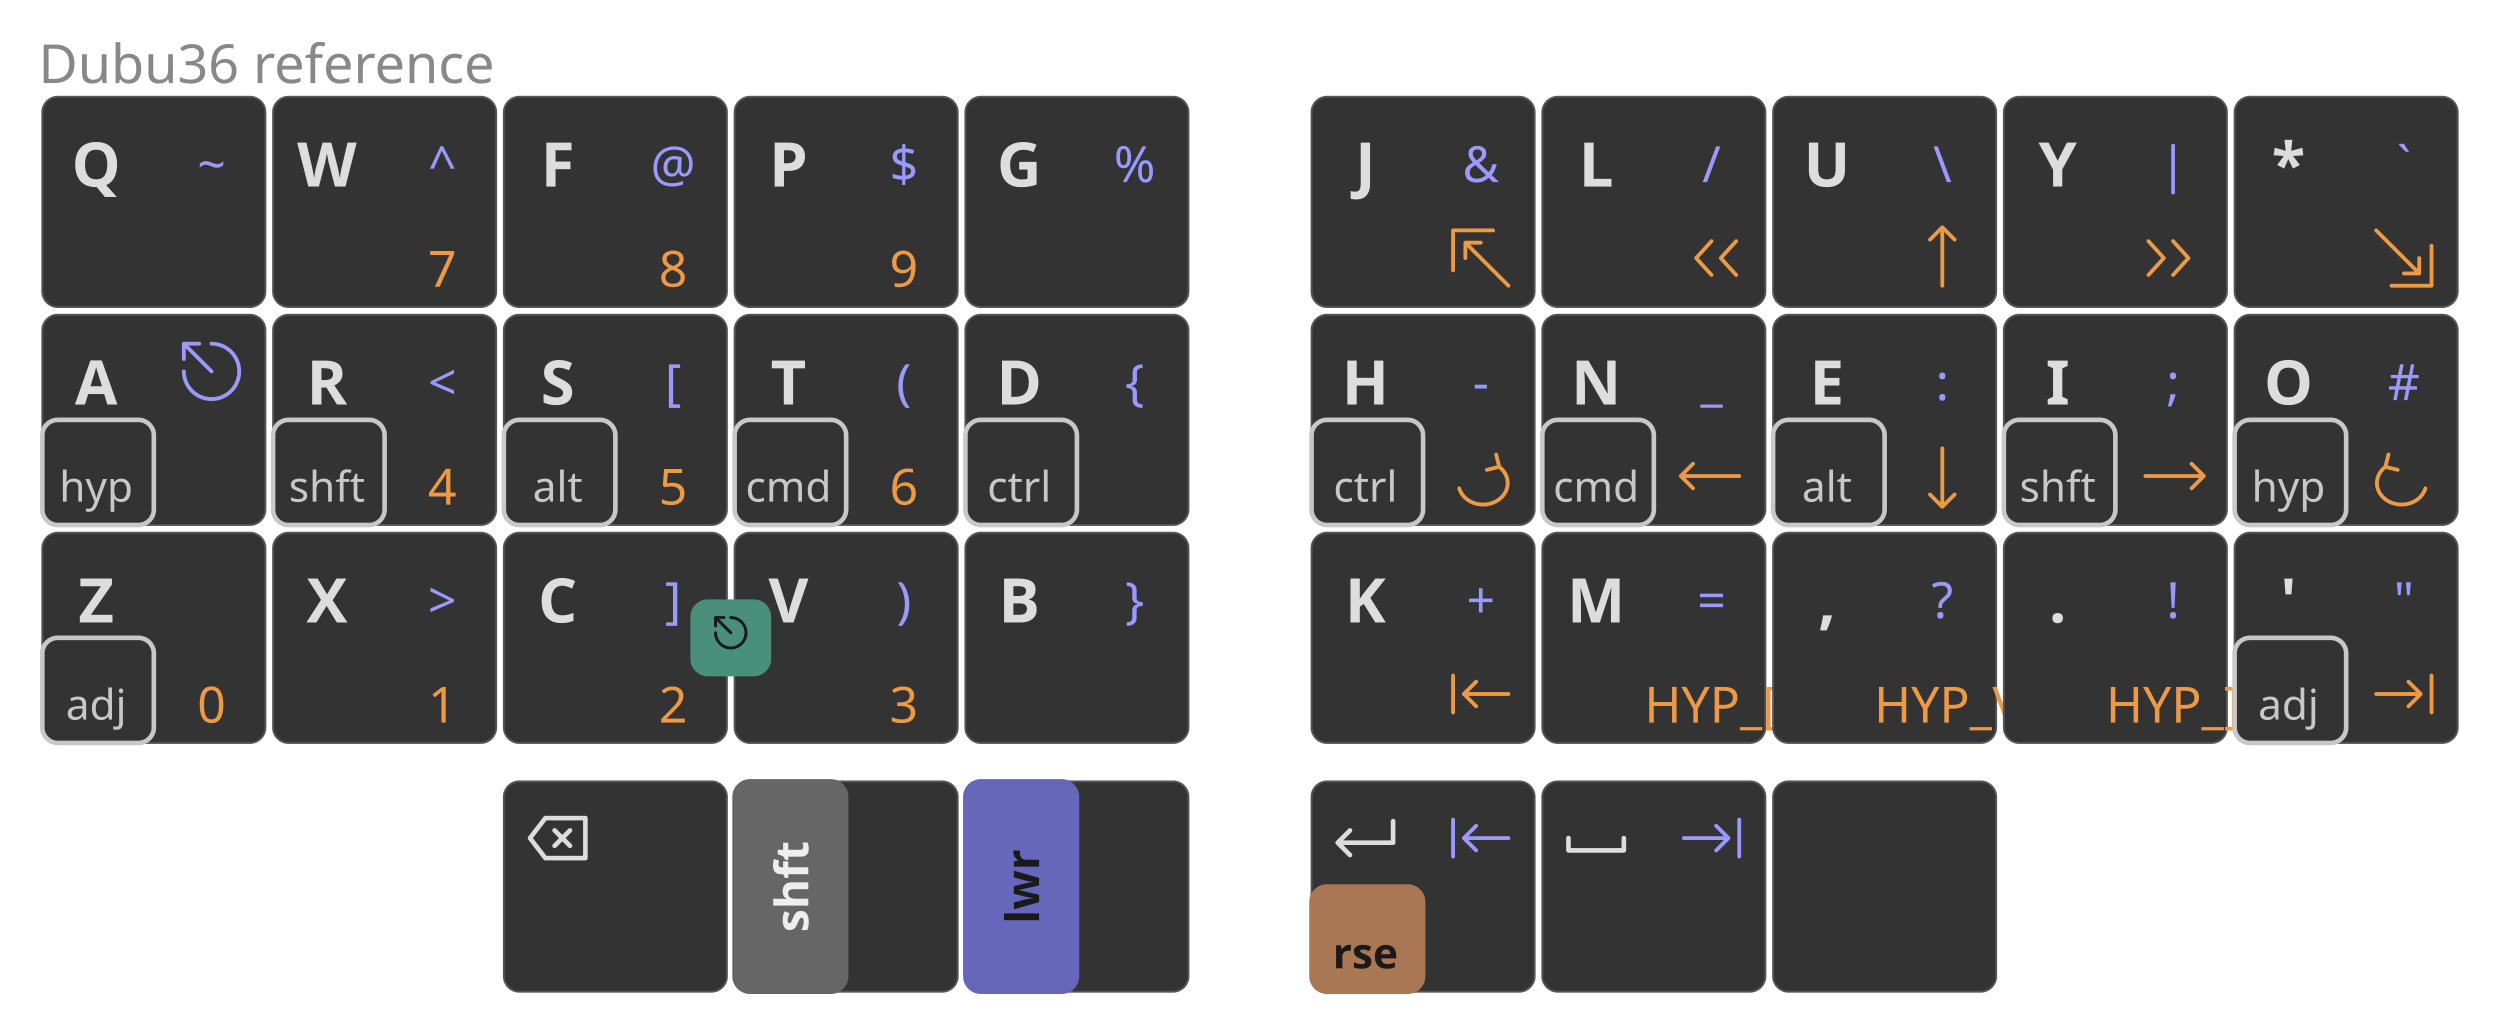
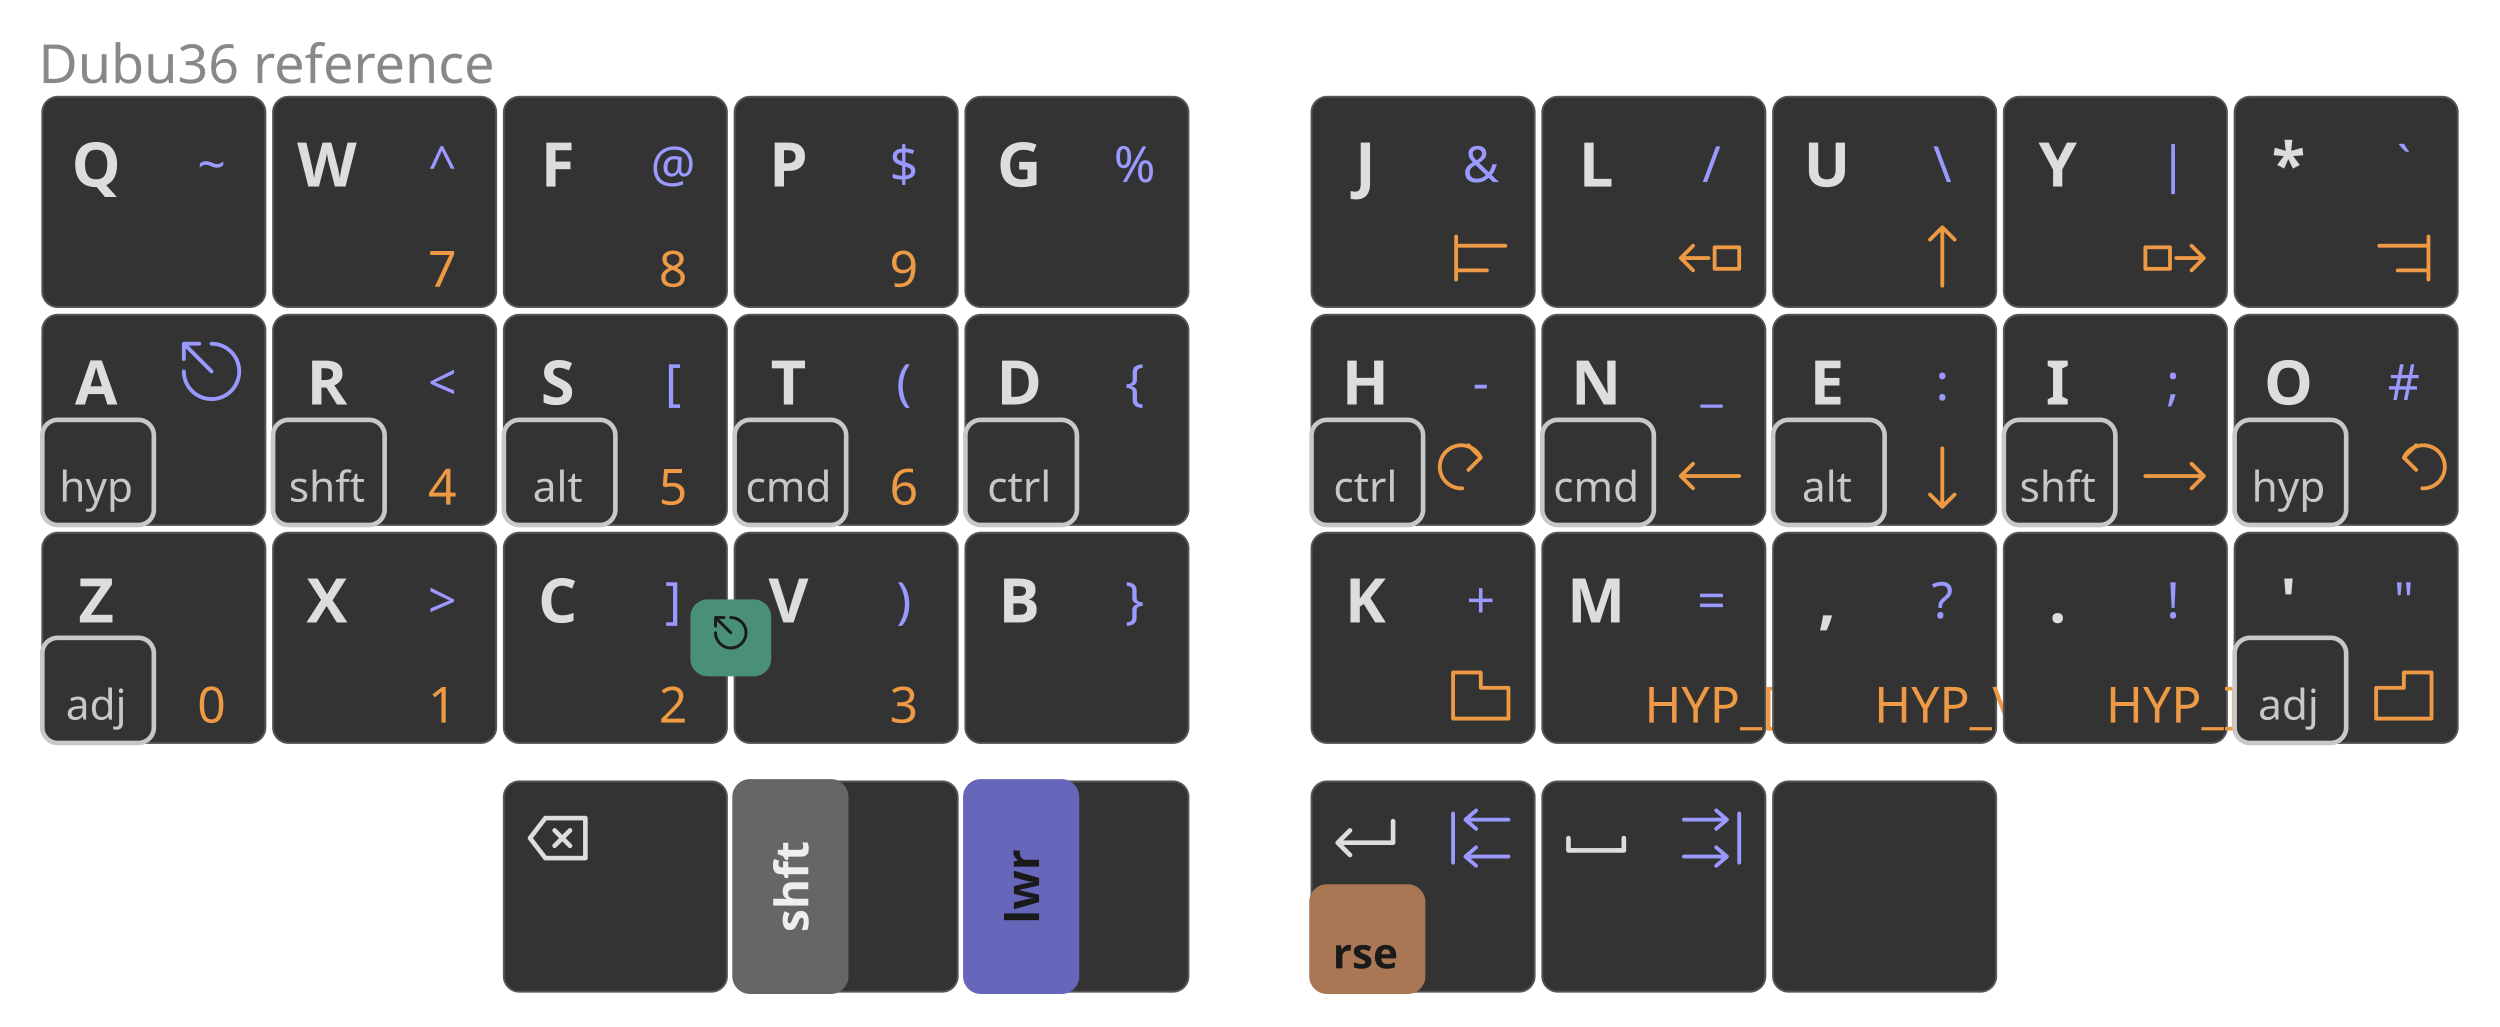
<svg xmlns="http://www.w3.org/2000/svg" class="keymap" width="650" height="267" viewBox="-10 -24 650.0 266.68">
  <style>svg.keymap { background: #1e1e2e; font-family: sans-serif; }
    rect.keycap { fill: #333333; stroke: #555555; stroke-width: 0.5px; }
    text { fill: #c8c8c8; text-anchor: middle; dominant-baseline: central; }
    text.base { font-size: 16px; font-weight: 600; fill: #dddddd; }
    text.hold { font-size: 11px; }
    text.sym { font-size: 13px; fill: #9999ff; }
    text.num { font-size: 13px; fill: #ee9944; }
    text.oneshot { font-size: 12px; font-weight: 600; }
    use.glyph { fill: none; stroke: #c8c8c8; stroke-width: 2.5px;
                stroke-linecap: round; stroke-linejoin: round; }
    use.glyph.base { stroke: #dddddd; stroke-width: 3px; }
    use.glyph.sym { stroke: #9999ff; }
    use.glyph.num { stroke: #ee9944; }
    rect.hold-box { stroke-width: 1.2px; }
    rect.hold-box.tap-preferred.mod { fill: none; stroke: #c8c8c8; }
    rect.hold-box.tap-preferred.sym { fill: none; stroke: #9999ff; }
    rect.hold-box.tap-preferred.nav { fill: none; stroke: #ee9944; }
    rect.hold-box.hold-preferred.mod { fill: #666666; stroke: #666666; }
    rect.hold-box.hold-preferred.sym { fill: #6666bb; stroke: #6666bb; }
    rect.hold-box.hold-preferred.nav { fill: #aa7755; stroke: #aa7755; }
    rect.hold-box.oneshot.mod { fill: #666666; stroke: #666666; }
    rect.hold-box.oneshot.sym { fill: #6666bb; stroke: #6666bb; }
    rect.hold-box.oneshot.nav { fill: #aa7755; stroke: #aa7755; }
    text.hold.hold-preferred.mod, text.oneshot.mod { fill: #eeeeee; font-weight: 700; }
    text.hold.hold-preferred.sym, text.oneshot.sym,
    text.hold.hold-preferred.nav, text.oneshot.nav { fill: #1a1a1a; font-weight: 700; }
    text.hold.tap-preferred { fill: #c8c8c8; }
    text.title { font-size: 14px; fill: #888888; text-anchor: start; }
    rect.combo-badge { fill: #4a8f7a; stroke: #4a8f7a; }
    use.glyph.combo { stroke: #1a1a1a; stroke-width: 3.5px; }
    text.combo { font-size: 9px; font-weight: 700; fill: #1a1a1a; }</style>
  <defs>
    <path id="glyph_backspace" class="symbol" transform="scale(0.4) translate(-24,-30)" d="M22,19l10,10 M22,29l10-10 M6,24l10,13h26v-26h-26z" />
    <path id="glyph_delete-word" class="symbol" transform="scale(0.4) translate(-24,-30)" d="M22,19l10,10 M22,29l10-10 M6,24l10,13h26v-26h-26z M6,17l-6,7,6,7" />
    <path id="glyph_return" class="symbol" transform="scale(0.4) translate(-24,-30)" d="M42,13V27H6 m8-8l-8,8l8,8" />
    <path id="glyph_space" class="symbol" transform="scale(0.4) translate(-24,-30)" d="M42,24V32H6V24" />
    <path id="glyph_escape" class="symbol" transform="scale(0.4) translate(-24,-30)" d="M24,24l-18-18 m0,10v-10h10 M24,6A18,18,0,1,1,6,24" />
    <path id="glyph_up" class="symbol" transform="scale(0.4) translate(-24,-30)" d="M24,42v-36 m-8,6l8-8l8,8" />
    <path id="glyph_down" class="symbol" transform="scale(0.4) translate(-24,-30)" d="M24,6v36 m-8,-6l8,8l8-8" />
    <path id="glyph_left" class="symbol" transform="scale(0.4) translate(-24,-30)" d="M42,24h-36 m6-8l-8,8l8,8" />
    <path id="glyph_right" class="symbol" transform="scale(0.4) translate(-24,-30)" d="M6,24h36 m-6-8l8,8l-8,8" />
-     <path id="glyph_tab" class="symbol" transform="scale(0.4) translate(-24,-30)" d="M6,24h27 m-6-8l8,8l-8,8 M42,12V36" />
-     <path id="glyph_btab" class="symbol" transform="scale(0.4) translate(-24,-30)" d="M42,24h-27 m6-8l-8,8l8,8 M6,12V36" />
-     <path id="glyph_home" class="symbol" transform="scale(0.4) translate(-24,-30)" d="M42,42l-28-28 m0,10v-10h10 m8-8h-26v26" />
-     <path id="glyph_end" class="symbol" transform="scale(0.4) translate(-24,-30)" d="M6,6l28,28 m0-10v10h-10 m-8,8h26v-26" />
-     <path id="glyph_word-right" class="symbol" transform="scale(0.4) translate(-24,-30)" d="M8,13l10,11-10,11 M24,13l10,11-10,11" />
-     <path id="glyph_word-left" class="symbol" transform="scale(0.4) translate(-24,-30)" d="M40,13l-10,11,10,11 M24,13l-10,11,10,11" />
-     <path id="glyph_hist-fwd" class="symbol" transform="scale(0.4) translate(-24,-30)" d="M10,32A16,14,0,1,0,36,18 m-2,-8l2,8l-8,2" />
-     <path id="glyph_hist-back" class="symbol" transform="scale(0.4) translate(-24,-30)" d="M38,32A16,14,0,1,1,12,18 m2,-8l-2,8l8,2" />
+     <path id="glyph_tab" class="symbol" transform="scale(0.4) translate(-24,-30)" d="M6,12H32m-5-6l7,6l-7,6 M6,36H32m-5-6l7,6l-7,6 M42,8v32" />
+     <path id="glyph_btab" class="symbol" transform="scale(0.4) translate(-24,-30)" d="M42,12H16m5-6l-7,6l7,6 M42,36H16m5-6l-7,6l7,6 M6,8v32" />
+     <path id="glyph_home" class="symbol" transform="scale(0.4) translate(-24,-30)" d="M8,10v28 M8,16h32 M8,32h20" />
+     <path id="glyph_end" class="symbol" transform="scale(0.4) translate(-24,-30)" d="M40,10v28 M8,16h32 M20,32h20" />
+     <path id="glyph_word-left" class="symbol" transform="scale(0.4) translate(-24,-30)" d="M22,24h-16m6-8l-8,8l8,8 M26,17h16v14h-16z" />
+     <path id="glyph_word-right" class="symbol" transform="scale(0.4) translate(-24,-30)" d="M6,17h16v14h-16z M26,24h16m-6-8l8,8l-8,8" />
+     <path id="glyph_hist-back" class="symbol" transform="scale(0.4) translate(-24,-30)" d="M36,32A14,14 0 1 0 24,12m8-8l-8,8l8,8" />
+     <path id="glyph_hist-fwd" class="symbol" transform="scale(0.4) translate(-24,-30)" d="M12,32A14,14 0 1 1 24,12m-8-8l8,8l-8,8" />
+     <path id="glyph_app-tab-prev" class="symbol" transform="scale(0.4) translate(-24,-30)" d="M6,10h18v10h18v20H6z" />
+     <path id="glyph_app-tab-next" class="symbol" transform="scale(0.4) translate(-24,-30)" d="M6,20h18v-10h18v30H6z" />
  </defs>
  <text class="title" x="0" y="-8">Dubu36 reference</text>
  <g transform="translate(0.00,0.00)">
    <rect class="keycap" x="1.0" y="1.0" width="58.0" height="54.67" rx="4.0" ry="4.0" />
    <text class="base" x="15.0" y="18.134">Q</text>
    <text class="sym" x="45.0" y="18.134">~</text>
  </g>
  <g transform="translate(60.00,0.00)">
    <rect class="keycap" x="1.0" y="1.0" width="58.0" height="54.67" rx="4.0" ry="4.0" />
    <text class="base" x="15.0" y="18.134">W</text>
    <text class="sym" x="45.0" y="18.134">^</text>
    <text class="num" x="45.0" y="45.336">7</text>
  </g>
  <g transform="translate(120.00,0.00)">
    <rect class="keycap" x="1.0" y="1.0" width="58.0" height="54.67" rx="4.0" ry="4.0" />
    <text class="base" x="15.0" y="18.134">F</text>
    <text class="sym" x="45.0" y="18.134">@</text>
    <text class="num" x="45.0" y="45.336">8</text>
  </g>
  <g transform="translate(180.00,0.00)">
    <rect class="keycap" x="1.0" y="1.0" width="58.0" height="54.67" rx="4.0" ry="4.0" />
    <text class="base" x="15.0" y="18.134">P</text>
    <text class="sym" x="45.0" y="18.134">$</text>
    <text class="num" x="45.0" y="45.336">9</text>
  </g>
  <g transform="translate(240.00,0.00)">
    <rect class="keycap" x="1.0" y="1.0" width="58.0" height="54.67" rx="4.0" ry="4.0" />
    <text class="base" x="15.0" y="18.134">G</text>
    <text class="sym" x="45.0" y="18.134">%</text>
  </g>
  <g transform="translate(330.00,0.00)">
    <rect class="keycap" x="1.0" y="1.0" width="58.0" height="54.67" rx="4.0" ry="4.0" />
    <text class="base" x="15.0" y="18.134">J</text>
    <text class="sym" x="45.0" y="18.134">&amp;</text>
    <use class="glyph num" href="#glyph_home" x="45.0" y="45.336" />
  </g>
  <g transform="translate(390.00,0.00)">
    <rect class="keycap" x="1.0" y="1.0" width="58.0" height="54.67" rx="4.0" ry="4.0" />
    <text class="base" x="15.0" y="18.134">L</text>
    <text class="sym" x="45.0" y="18.134">/</text>
    <use class="glyph num" href="#glyph_word-left" x="45.0" y="45.336" />
  </g>
  <g transform="translate(450.00,0.00)">
    <rect class="keycap" x="1.0" y="1.0" width="58.0" height="54.67" rx="4.0" ry="4.0" />
    <text class="base" x="15.0" y="18.134">U</text>
    <text class="sym" x="45.0" y="18.134">\</text>
    <use class="glyph num" href="#glyph_up" x="45.0" y="45.336" />
  </g>
  <g transform="translate(510.00,0.00)">
    <rect class="keycap" x="1.0" y="1.0" width="58.0" height="54.67" rx="4.0" ry="4.0" />
    <text class="base" x="15.0" y="18.134">Y</text>
    <text class="sym" x="45.0" y="18.134">|</text>
    <use class="glyph num" href="#glyph_word-right" x="45.0" y="45.336" />
  </g>
  <g transform="translate(570.00,0.00)">
    <rect class="keycap" x="1.0" y="1.0" width="58.0" height="54.67" rx="4.0" ry="4.0" />
    <text class="base" x="15.0" y="18.134">*</text>
    <text class="sym" x="45.0" y="18.134">`</text>
    <use class="glyph num" href="#glyph_end" x="45.0" y="45.336" />
  </g>
  <g transform="translate(0.00,56.67)">
    <rect class="keycap" x="1.0" y="1.0" width="58.0" height="54.67" rx="4.0" ry="4.0" />
    <rect class="hold-box tap-preferred mod" x="1.0" y="28.335" width="29.0" height="27.335" rx="4.0" ry="4.0" />
    <text class="base" x="15.0" y="18.134">A</text>
    <text class="hold tap-preferred mod" x="15.0" y="45.336">hyp</text>
    <use class="glyph sym" href="#glyph_escape" x="45.0" y="18.134" />
  </g>
  <g transform="translate(60.00,56.67)">
    <rect class="keycap" x="1.0" y="1.0" width="58.0" height="54.67" rx="4.0" ry="4.0" />
    <rect class="hold-box tap-preferred mod" x="1.0" y="28.335" width="29.0" height="27.335" rx="4.0" ry="4.0" />
    <text class="base" x="15.0" y="18.134">R</text>
    <text class="hold tap-preferred mod" x="15.0" y="45.336">shft</text>
    <text class="sym" x="45.0" y="18.134">&lt;</text>
    <text class="num" x="45.0" y="45.336">4</text>
  </g>
  <g transform="translate(120.00,56.67)">
    <rect class="keycap" x="1.0" y="1.0" width="58.0" height="54.67" rx="4.0" ry="4.0" />
    <rect class="hold-box tap-preferred mod" x="1.0" y="28.335" width="29.0" height="27.335" rx="4.0" ry="4.0" />
    <text class="base" x="15.0" y="18.134">S</text>
    <text class="hold tap-preferred mod" x="15.0" y="45.336">alt</text>
    <text class="sym" x="45.0" y="18.134">[</text>
    <text class="num" x="45.0" y="45.336">5</text>
  </g>
  <g transform="translate(180.00,56.67)">
    <rect class="keycap" x="1.0" y="1.0" width="58.0" height="54.67" rx="4.0" ry="4.0" />
    <rect class="hold-box tap-preferred mod" x="1.0" y="28.335" width="29.0" height="27.335" rx="4.0" ry="4.0" />
    <text class="base" x="15.0" y="18.134">T</text>
    <text class="hold tap-preferred mod" x="15.0" y="45.336">cmd</text>
    <text class="sym" x="45.0" y="18.134">(</text>
    <text class="num" x="45.0" y="45.336">6</text>
  </g>
  <g transform="translate(240.00,56.67)">
    <rect class="keycap" x="1.0" y="1.0" width="58.0" height="54.67" rx="4.0" ry="4.0" />
    <rect class="hold-box tap-preferred mod" x="1.0" y="28.335" width="29.0" height="27.335" rx="4.0" ry="4.0" />
    <text class="base" x="15.0" y="18.134">D</text>
    <text class="hold tap-preferred mod" x="15.0" y="45.336">ctrl</text>
    <text class="sym" x="45.0" y="18.134">{</text>
  </g>
  <g transform="translate(330.00,56.67)">
    <rect class="keycap" x="1.0" y="1.0" width="58.0" height="54.67" rx="4.0" ry="4.0" />
    <rect class="hold-box tap-preferred mod" x="1.0" y="28.335" width="29.0" height="27.335" rx="4.0" ry="4.0" />
    <text class="base" x="15.0" y="18.134">H</text>
    <text class="hold tap-preferred mod" x="15.0" y="45.336">ctrl</text>
    <text class="sym" x="45.0" y="18.134">-</text>
    <use class="glyph num" href="#glyph_hist-fwd" x="45.0" y="45.336" />
  </g>
  <g transform="translate(390.00,56.67)">
    <rect class="keycap" x="1.0" y="1.0" width="58.0" height="54.67" rx="4.0" ry="4.0" />
    <rect class="hold-box tap-preferred mod" x="1.0" y="28.335" width="29.0" height="27.335" rx="4.0" ry="4.0" />
    <text class="base" x="15.0" y="18.134">N</text>
    <text class="hold tap-preferred mod" x="15.0" y="45.336">cmd</text>
    <text class="sym" x="45.0" y="18.134">_</text>
    <use class="glyph num" href="#glyph_left" x="45.0" y="45.336" />
  </g>
  <g transform="translate(450.00,56.67)">
    <rect class="keycap" x="1.0" y="1.0" width="58.0" height="54.67" rx="4.0" ry="4.0" />
    <rect class="hold-box tap-preferred mod" x="1.0" y="28.335" width="29.0" height="27.335" rx="4.0" ry="4.0" />
    <text class="base" x="15.0" y="18.134">E</text>
    <text class="hold tap-preferred mod" x="15.0" y="45.336">alt</text>
    <text class="sym" x="45.0" y="18.134">:</text>
    <use class="glyph num" href="#glyph_down" x="45.0" y="45.336" />
  </g>
  <g transform="translate(510.00,56.67)">
    <rect class="keycap" x="1.0" y="1.0" width="58.0" height="54.67" rx="4.0" ry="4.0" />
    <rect class="hold-box tap-preferred mod" x="1.0" y="28.335" width="29.0" height="27.335" rx="4.0" ry="4.0" />
    <text class="base" x="15.0" y="18.134">I</text>
    <text class="hold tap-preferred mod" x="15.0" y="45.336">shft</text>
    <text class="sym" x="45.0" y="18.134">;</text>
    <use class="glyph num" href="#glyph_right" x="45.0" y="45.336" />
  </g>
  <g transform="translate(570.00,56.67)">
    <rect class="keycap" x="1.0" y="1.0" width="58.0" height="54.67" rx="4.0" ry="4.0" />
    <rect class="hold-box tap-preferred mod" x="1.0" y="28.335" width="29.0" height="27.335" rx="4.0" ry="4.0" />
    <text class="base" x="15.0" y="18.134">O</text>
    <text class="hold tap-preferred mod" x="15.0" y="45.336">hyp</text>
    <text class="sym" x="45.0" y="18.134">#</text>
    <use class="glyph num" href="#glyph_hist-back" x="45.0" y="45.336" />
  </g>
  <g transform="translate(0.00,113.34)">
    <rect class="keycap" x="1.0" y="1.0" width="58.0" height="54.67" rx="4.0" ry="4.0" />
    <rect class="hold-box tap-preferred mod" x="1.0" y="28.335" width="29.0" height="27.335" rx="4.0" ry="4.0" />
    <text class="base" x="15.0" y="18.134">Z</text>
    <text class="hold tap-preferred mod" x="15.0" y="45.336">adj</text>
    <text class="num" x="45.0" y="45.336">0</text>
  </g>
  <g transform="translate(60.00,113.34)">
    <rect class="keycap" x="1.0" y="1.0" width="58.0" height="54.67" rx="4.0" ry="4.0" />
    <text class="base" x="15.0" y="18.134">X</text>
    <text class="sym" x="45.0" y="18.134">&gt;</text>
    <text class="num" x="45.0" y="45.336">1</text>
  </g>
  <g transform="translate(120.00,113.34)">
    <rect class="keycap" x="1.0" y="1.0" width="58.0" height="54.67" rx="4.0" ry="4.0" />
    <text class="base" x="15.0" y="18.134">C</text>
    <text class="sym" x="45.0" y="18.134">]</text>
    <text class="num" x="45.0" y="45.336">2</text>
  </g>
  <g transform="translate(180.00,113.34)">
    <rect class="keycap" x="1.0" y="1.0" width="58.0" height="54.67" rx="4.0" ry="4.0" />
    <text class="base" x="15.0" y="18.134">V</text>
    <text class="sym" x="45.0" y="18.134">)</text>
    <text class="num" x="45.0" y="45.336">3</text>
  </g>
  <g transform="translate(240.00,113.34)">
    <rect class="keycap" x="1.0" y="1.0" width="58.0" height="54.67" rx="4.0" ry="4.0" />
    <text class="base" x="15.0" y="18.134">B</text>
    <text class="sym" x="45.0" y="18.134">}</text>
  </g>
  <g transform="translate(330.00,113.34)">
    <rect class="keycap" x="1.0" y="1.0" width="58.0" height="54.67" rx="4.0" ry="4.0" />
    <text class="base" x="15.0" y="18.134">K</text>
    <text class="sym" x="45.0" y="18.134">+</text>
-     <use class="glyph num" href="#glyph_btab" x="45.0" y="45.336" />
+     <use class="glyph num" href="#glyph_app-tab-prev" x="45.0" y="45.336" />
  </g>
  <g transform="translate(390.00,113.34)">
    <rect class="keycap" x="1.0" y="1.0" width="58.0" height="54.67" rx="4.0" ry="4.0" />
    <text class="base" x="15.0" y="18.134">M</text>
    <text class="sym" x="45.0" y="18.134">=</text>
    <text class="num" x="45.0" y="45.336">HYP_[</text>
  </g>
  <g transform="translate(450.00,113.34)">
    <rect class="keycap" x="1.0" y="1.0" width="58.0" height="54.67" rx="4.0" ry="4.0" />
    <text class="base" x="15.0" y="18.134">,</text>
    <text class="sym" x="45.0" y="18.134">?</text>
    <text class="num" x="45.0" y="45.336">HYP_\</text>
  </g>
  <g transform="translate(510.00,113.34)">
    <rect class="keycap" x="1.0" y="1.0" width="58.0" height="54.67" rx="4.0" ry="4.0" />
    <text class="base" x="15.0" y="18.134">.</text>
    <text class="sym" x="45.0" y="18.134">!</text>
    <text class="num" x="45.0" y="45.336">HYP_]</text>
  </g>
  <g transform="translate(570.00,113.34)">
    <rect class="keycap" x="1.0" y="1.0" width="58.0" height="54.67" rx="4.0" ry="4.0" />
    <rect class="hold-box tap-preferred mod" x="1.0" y="28.335" width="29.0" height="27.335" rx="4.0" ry="4.0" />
    <text class="base" x="15.0" y="18.134">'</text>
    <text class="hold tap-preferred mod" x="15.0" y="45.336">adj</text>
    <text class="sym" x="45.0" y="18.134">"</text>
-     <use class="glyph num" href="#glyph_tab" x="45.0" y="45.336" />
+     <use class="glyph num" href="#glyph_app-tab-next" x="45.0" y="45.336" />
  </g>
  <g transform="translate(120.00,178.01)">
    <rect class="keycap" x="1.0" y="1.0" width="58.0" height="54.67" rx="4.0" ry="4.0" />
    <use class="glyph base" href="#glyph_backspace" x="15.0" y="18.134" />
  </g>
  <g transform="translate(180.00,178.01)">
    <rect class="keycap" x="1.0" y="1.0" width="58.0" height="54.67" rx="4.0" ry="4.0" />
    <rect class="hold-box oneshot mod" x="1.0" y="1.0" width="29.0" height="54.67" rx="4.0" ry="4.0" />
    <text class="oneshot mod" transform="translate(15.5,28.335) rotate(-90)">shft</text>
  </g>
  <g transform="translate(240.00,178.01)">
    <rect class="keycap" x="1.0" y="1.0" width="58.0" height="54.67" rx="4.0" ry="4.0" />
    <rect class="hold-box oneshot sym" x="1.0" y="1.0" width="29.0" height="54.67" rx="4.0" ry="4.0" />
    <text class="oneshot sym" transform="translate(15.5,28.335) rotate(-90)">lwr</text>
  </g>
  <g transform="translate(330.00,178.01)">
    <rect class="keycap" x="1.0" y="1.0" width="58.0" height="54.67" rx="4.0" ry="4.0" />
    <rect class="hold-box hold-preferred nav" x="1.0" y="28.335" width="29.0" height="27.335" rx="4.0" ry="4.0" />
    <use class="glyph base" href="#glyph_return" x="15.0" y="18.134" />
    <text class="hold hold-preferred nav" x="15.0" y="45.336">rse</text>
    <use class="glyph sym" href="#glyph_btab" x="45.0" y="18.134" />
  </g>
  <g transform="translate(390.00,178.01)">
    <rect class="keycap" x="1.0" y="1.0" width="58.0" height="54.67" rx="4.0" ry="4.0" />
    <use class="glyph base" href="#glyph_space" x="15.0" y="18.134" />
    <use class="glyph sym" href="#glyph_tab" x="45.0" y="18.134" />
  </g>
  <g transform="translate(450.00,178.01)">
    <rect class="keycap" x="1.0" y="1.0" width="58.0" height="54.67" rx="4.0" ry="4.0" />
  </g>
  <g class="combo" transform="translate(180.00,141.68)">
    <rect class="combo-badge" x="-10.0" y="-9.5" width="20.0" height="19.0" rx="4.0" ry="4.0" />
    <g transform="scale(0.55)">
      <use class="glyph combo" href="#glyph_escape" />
    </g>
  </g>
</svg>
